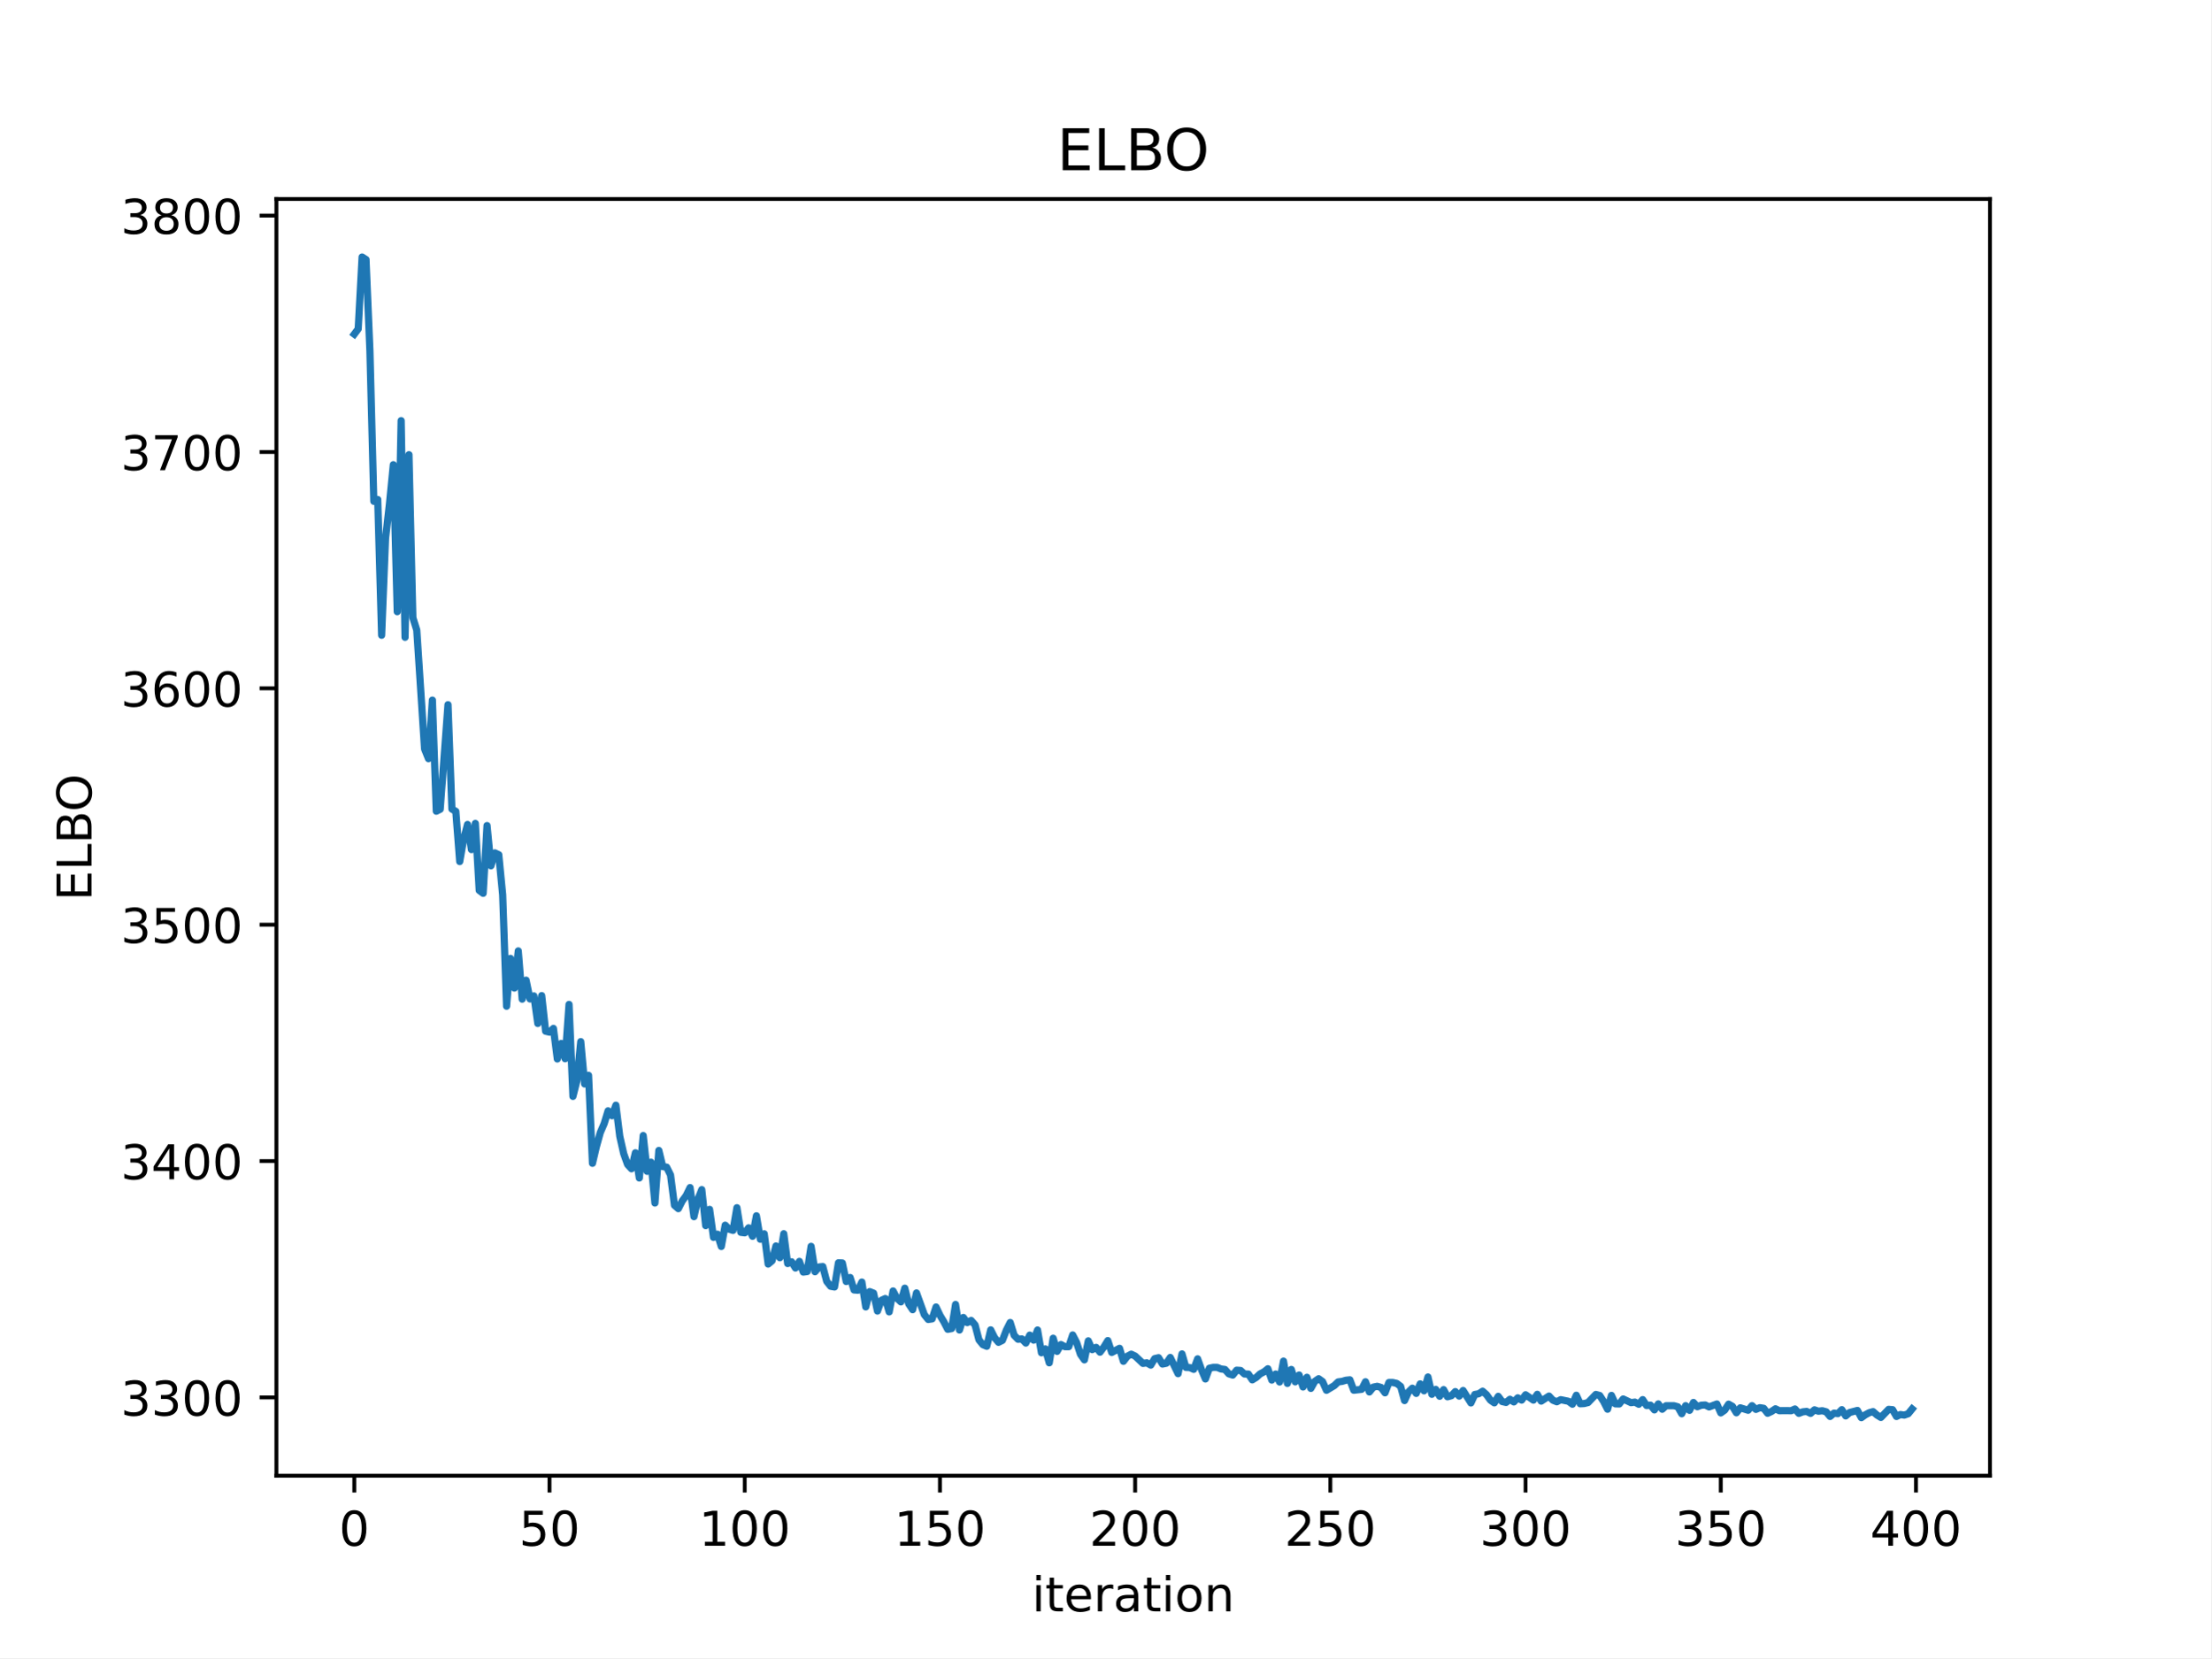
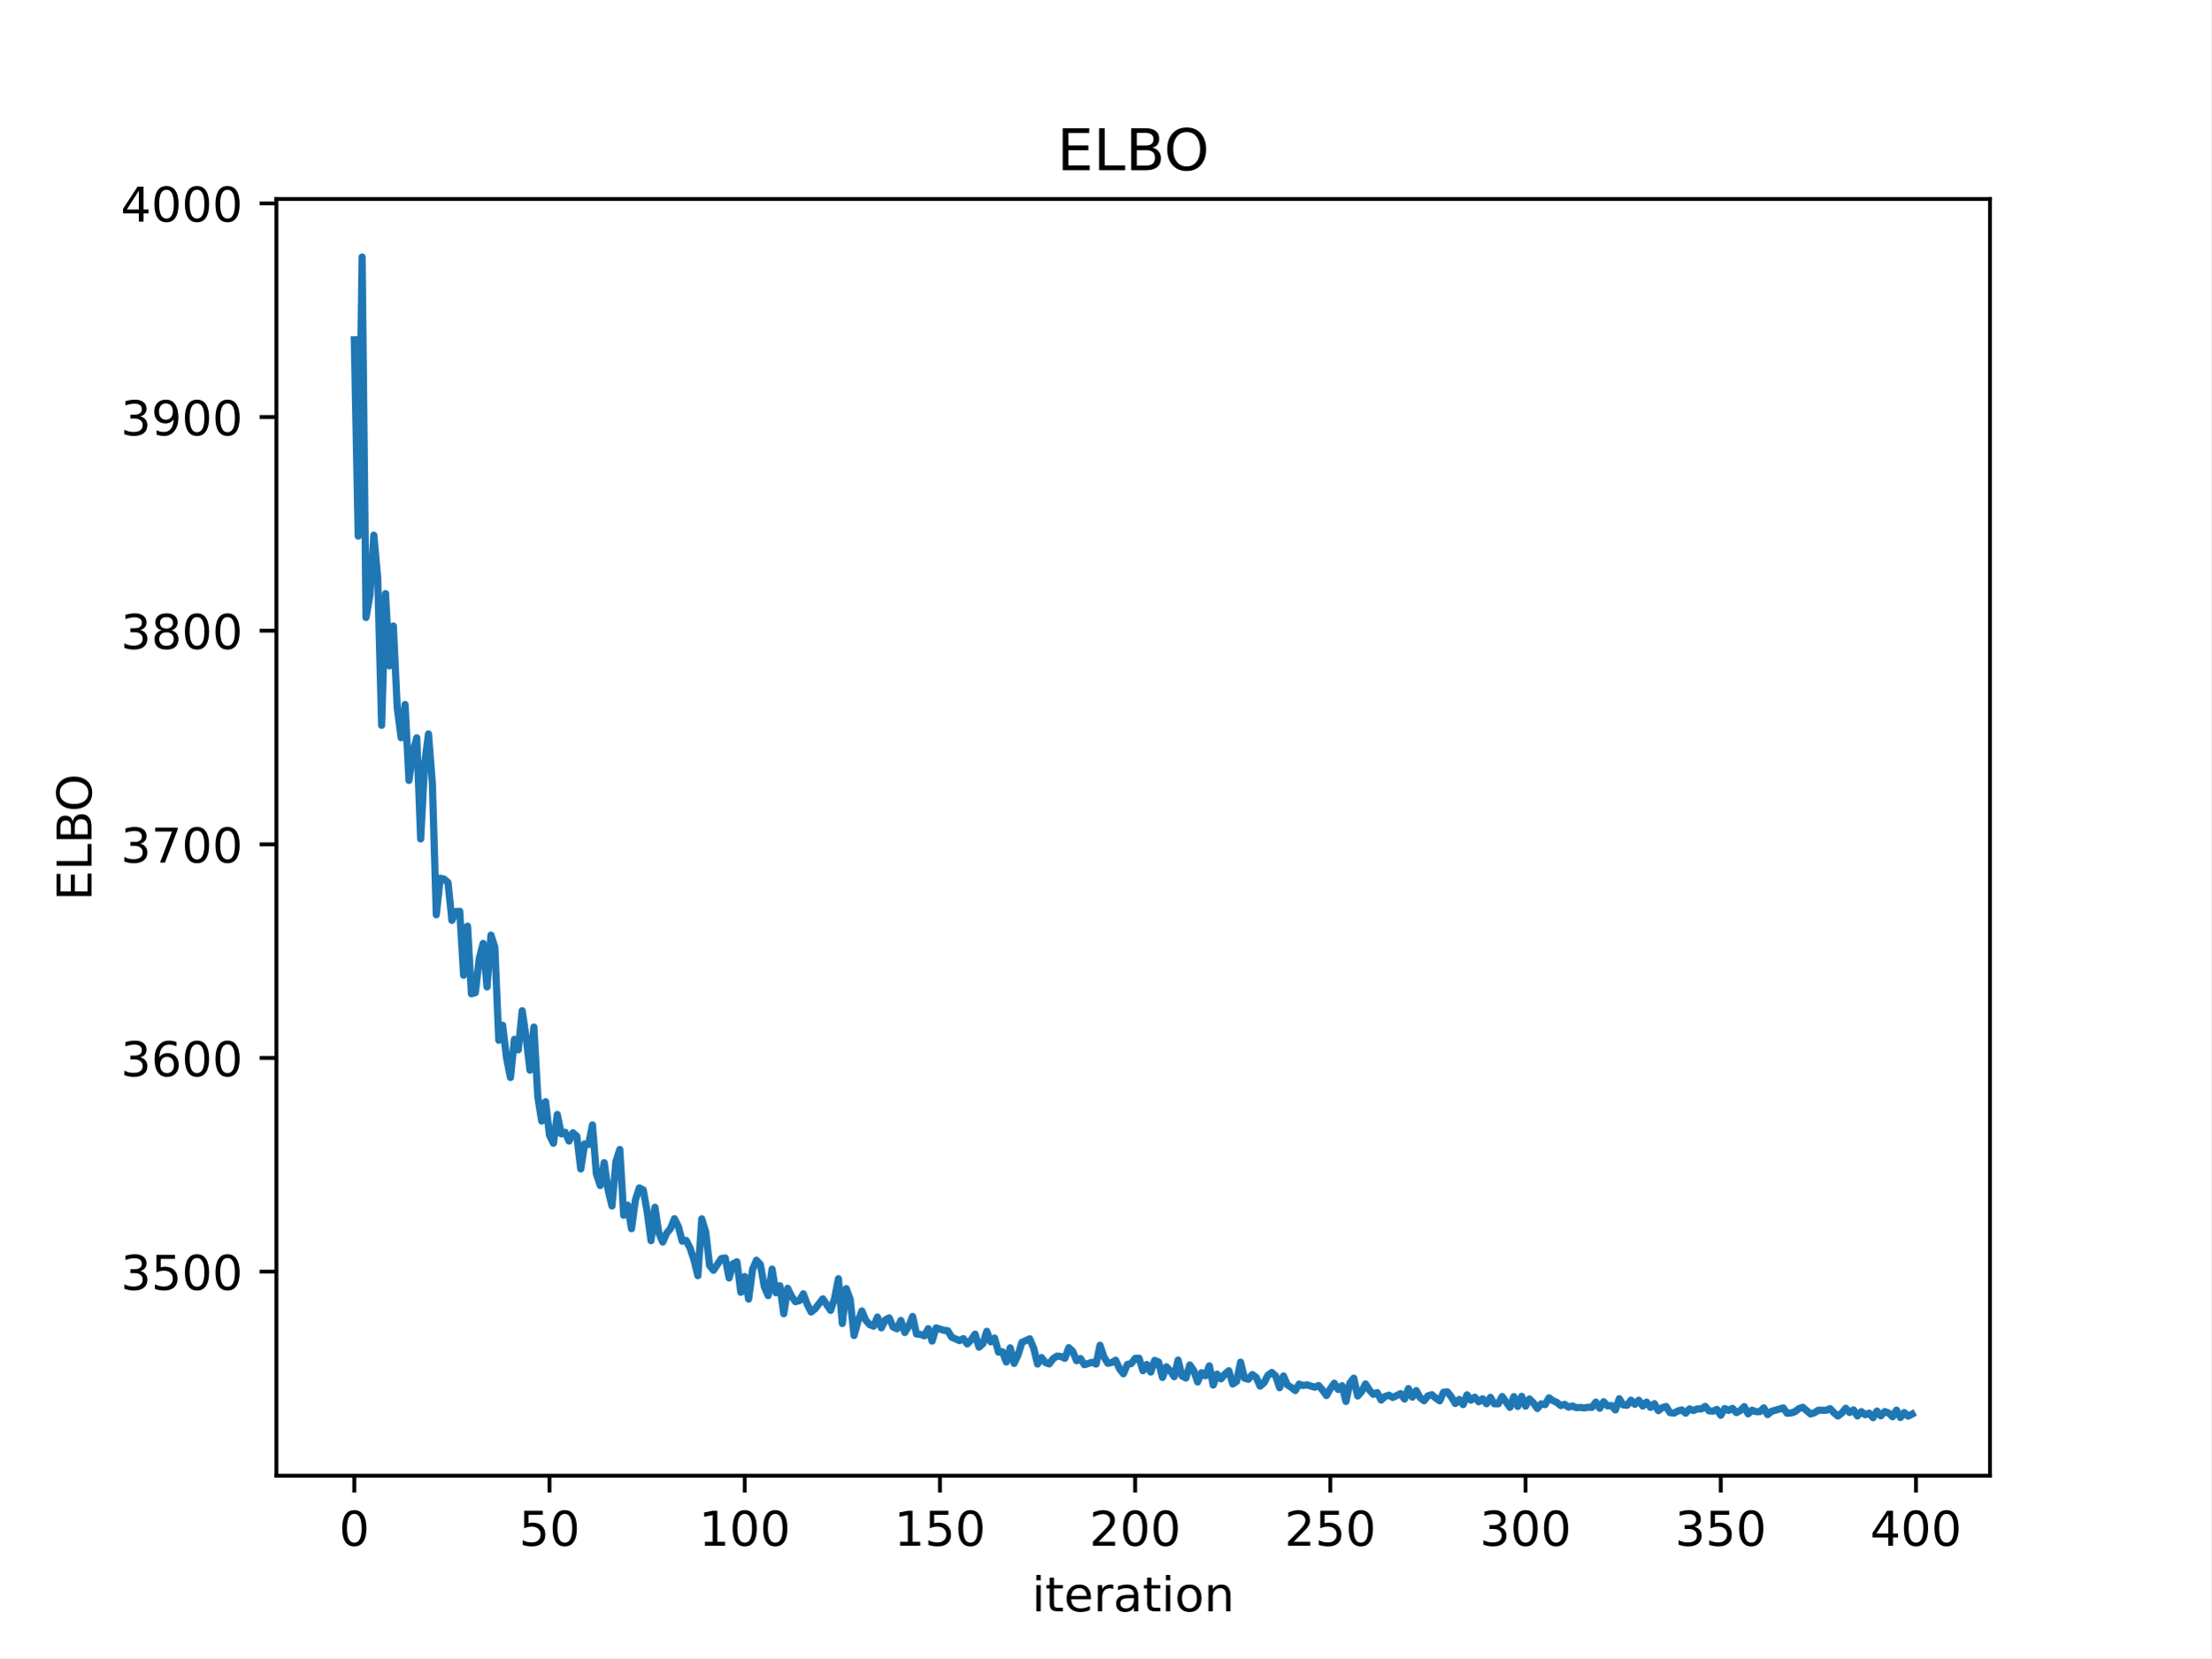
<svg xmlns="http://www.w3.org/2000/svg" xmlns:xlink="http://www.w3.org/1999/xlink" width="460.8pt" height="345.6pt" viewBox="0 0 460.8 345.6" version="1.1">
  <defs>
    <style type="text/css">*{stroke-linejoin: round; stroke-linecap: butt}</style>
  </defs>
  <g id="figure_1">
    <g id="patch_1">
      <path d="M 0 345.6  L 460.8 345.6  L 460.8 0  L 0 0  z " style="fill: #ffffff" />
    </g>
    <g id="axes_1">
      <g id="patch_2">
        <path d="M 57.6 307.584  L 414.72 307.584  L 414.72 41.472  L 57.6 41.472  z " style="fill: #ffffff" />
      </g>
      <g id="matplotlib.axis_1">
        <g id="xtick_1">
          <g id="line2d_1">
            <defs>
-               <path id="m0e465c3d96" d="M 0 0  L 0 3.5  " style="stroke: #000000; stroke-width: 0.8" />
+               <path id="m04a62f1cb8" d="M 0 0  L 0 3.5  " style="stroke: #000000; stroke-width: 0.8" />
            </defs>
            <g>
-               <use xlink:href="#m0e465c3d96" x="73.833" y="307.584" style="stroke: #000000; stroke-width: 0.8" />
+               <use xlink:href="#m04a62f1cb8" x="73.833" y="307.584" style="stroke: #000000; stroke-width: 0.8" />
            </g>
          </g>
          <g id="text_1">
            <g transform="translate(70.65148 322.1824) scale(0.1 -0.1)">
              <defs>
                <path id="DejaVuSans-30" d="M 2034 4250  Q 1547 4250 1301 3770  Q 1056 3291 1056 2328  Q 1056 1369 1301 889  Q 1547 409 2034 409  Q 2525 409 2770 889  Q 3016 1369 3016 2328  Q 3016 3291 2770 3770  Q 2525 4250 2034 4250  z M 2034 4750  Q 2819 4750 3233 4129  Q 3647 3509 3647 2328  Q 3647 1150 3233 529  Q 2819 -91 2034 -91  Q 1250 -91 836 529  Q 422 1150 422 2328  Q 422 3509 836 4129  Q 1250 4750 2034 4750  z " transform="scale(0.015625)" />
              </defs>
              <use xlink:href="#DejaVuSans-30" />
            </g>
          </g>
        </g>
        <g id="xtick_2">
          <g id="line2d_2">
            <g>
-               <use xlink:href="#m0e465c3d96" x="114.516" y="307.584" style="stroke: #000000; stroke-width: 0.8" />
+               <use xlink:href="#m04a62f1cb8" x="114.516" y="307.584" style="stroke: #000000; stroke-width: 0.8" />
            </g>
          </g>
          <g id="text_2">
            <g transform="translate(108.1538 322.1824) scale(0.1 -0.1)">
              <defs>
                <path id="DejaVuSans-35" d="M 691 4666  L 3169 4666  L 3169 4134  L 1269 4134  L 1269 2991  Q 1406 3038 1543 3061  Q 1681 3084 1819 3084  Q 2600 3084 3056 2656  Q 3513 2228 3513 1497  Q 3513 744 3044 326  Q 2575 -91 1722 -91  Q 1428 -91 1123 -41  Q 819 9 494 109  L 494 744  Q 775 591 1075 516  Q 1375 441 1709 441  Q 2250 441 2565 725  Q 2881 1009 2881 1497  Q 2881 1984 2565 2268  Q 2250 2553 1709 2553  Q 1456 2553 1204 2497  Q 953 2441 691 2322  L 691 4666  z " transform="scale(0.015625)" />
              </defs>
              <use xlink:href="#DejaVuSans-35" />
              <use xlink:href="#DejaVuSans-30" x="63.623" />
            </g>
          </g>
        </g>
        <g id="xtick_3">
          <g id="line2d_3">
            <g>
-               <use xlink:href="#m0e465c3d96" x="155.2" y="307.584" style="stroke: #000000; stroke-width: 0.8" />
+               <use xlink:href="#m04a62f1cb8" x="155.2" y="307.584" style="stroke: #000000; stroke-width: 0.8" />
            </g>
          </g>
          <g id="text_3">
            <g transform="translate(145.656 322.1824) scale(0.1 -0.1)">
              <defs>
                <path id="DejaVuSans-31" d="M 794 531  L 1825 531  L 1825 4091  L 703 3866  L 703 4441  L 1819 4666  L 2450 4666  L 2450 531  L 3481 531  L 3481 0  L 794 0  L 794 531  z " transform="scale(0.015625)" />
              </defs>
              <use xlink:href="#DejaVuSans-31" />
              <use xlink:href="#DejaVuSans-30" x="63.623" />
              <use xlink:href="#DejaVuSans-30" x="127.246" />
            </g>
          </g>
        </g>
        <g id="xtick_4">
          <g id="line2d_4">
            <g>
-               <use xlink:href="#m0e465c3d96" x="195.883" y="307.584" style="stroke: #000000; stroke-width: 0.8" />
+               <use xlink:href="#m04a62f1cb8" x="195.883" y="307.584" style="stroke: #000000; stroke-width: 0.8" />
            </g>
          </g>
          <g id="text_4">
            <g transform="translate(186.3396 322.1824) scale(0.1 -0.1)">
              <use xlink:href="#DejaVuSans-31" />
              <use xlink:href="#DejaVuSans-35" x="63.623" />
              <use xlink:href="#DejaVuSans-30" x="127.246" />
            </g>
          </g>
        </g>
        <g id="xtick_5">
          <g id="line2d_5">
            <g>
-               <use xlink:href="#m0e465c3d96" x="236.567" y="307.584" style="stroke: #000000; stroke-width: 0.8" />
+               <use xlink:href="#m04a62f1cb8" x="236.567" y="307.584" style="stroke: #000000; stroke-width: 0.8" />
            </g>
          </g>
          <g id="text_5">
            <g transform="translate(227.0231 322.1824) scale(0.1 -0.1)">
              <defs>
                <path id="DejaVuSans-32" d="M 1228 531  L 3431 531  L 3431 0  L 469 0  L 469 531  Q 828 903 1448 1529  Q 2069 2156 2228 2338  Q 2531 2678 2651 2914  Q 2772 3150 2772 3378  Q 2772 3750 2511 3984  Q 2250 4219 1831 4219  Q 1534 4219 1204 4116  Q 875 4013 500 3803  L 500 4441  Q 881 4594 1212 4672  Q 1544 4750 1819 4750  Q 2544 4750 2975 4387  Q 3406 4025 3406 3419  Q 3406 3131 3298 2873  Q 3191 2616 2906 2266  Q 2828 2175 2409 1742  Q 1991 1309 1228 531  z " transform="scale(0.015625)" />
              </defs>
              <use xlink:href="#DejaVuSans-32" />
              <use xlink:href="#DejaVuSans-30" x="63.623" />
              <use xlink:href="#DejaVuSans-30" x="127.246" />
            </g>
          </g>
        </g>
        <g id="xtick_6">
          <g id="line2d_6">
            <g>
-               <use xlink:href="#m0e465c3d96" x="277.25" y="307.584" style="stroke: #000000; stroke-width: 0.8" />
+               <use xlink:href="#m04a62f1cb8" x="277.25" y="307.584" style="stroke: #000000; stroke-width: 0.8" />
            </g>
          </g>
          <g id="text_6">
            <g transform="translate(267.7066 322.1824) scale(0.1 -0.1)">
              <use xlink:href="#DejaVuSans-32" />
              <use xlink:href="#DejaVuSans-35" x="63.623" />
              <use xlink:href="#DejaVuSans-30" x="127.246" />
            </g>
          </g>
        </g>
        <g id="xtick_7">
          <g id="line2d_7">
            <g>
-               <use xlink:href="#m0e465c3d96" x="317.934" y="307.584" style="stroke: #000000; stroke-width: 0.8" />
+               <use xlink:href="#m04a62f1cb8" x="317.934" y="307.584" style="stroke: #000000; stroke-width: 0.8" />
            </g>
          </g>
          <g id="text_7">
            <g transform="translate(308.3901 322.1824) scale(0.1 -0.1)">
              <defs>
                <path id="DejaVuSans-33" d="M 2597 2516  Q 3050 2419 3304 2112  Q 3559 1806 3559 1356  Q 3559 666 3084 287  Q 2609 -91 1734 -91  Q 1441 -91 1130 -33  Q 819 25 488 141  L 488 750  Q 750 597 1062 519  Q 1375 441 1716 441  Q 2309 441 2620 675  Q 2931 909 2931 1356  Q 2931 1769 2642 2001  Q 2353 2234 1838 2234  L 1294 2234  L 1294 2753  L 1863 2753  Q 2328 2753 2575 2939  Q 2822 3125 2822 3475  Q 2822 3834 2567 4026  Q 2313 4219 1838 4219  Q 1578 4219 1281 4162  Q 984 4106 628 3988  L 628 4550  Q 988 4650 1302 4700  Q 1616 4750 1894 4750  Q 2613 4750 3031 4423  Q 3450 4097 3450 3541  Q 3450 3153 3228 2886  Q 3006 2619 2597 2516  z " transform="scale(0.015625)" />
              </defs>
              <use xlink:href="#DejaVuSans-33" />
              <use xlink:href="#DejaVuSans-30" x="63.623" />
              <use xlink:href="#DejaVuSans-30" x="127.246" />
            </g>
          </g>
        </g>
        <g id="xtick_8">
          <g id="line2d_8">
            <g>
-               <use xlink:href="#m0e465c3d96" x="358.617" y="307.584" style="stroke: #000000; stroke-width: 0.8" />
+               <use xlink:href="#m04a62f1cb8" x="358.617" y="307.584" style="stroke: #000000; stroke-width: 0.8" />
            </g>
          </g>
          <g id="text_8">
            <g transform="translate(349.0737 322.1824) scale(0.1 -0.1)">
              <use xlink:href="#DejaVuSans-33" />
              <use xlink:href="#DejaVuSans-35" x="63.623" />
              <use xlink:href="#DejaVuSans-30" x="127.246" />
            </g>
          </g>
        </g>
        <g id="xtick_9">
          <g id="line2d_9">
            <g>
-               <use xlink:href="#m0e465c3d96" x="399.301" y="307.584" style="stroke: #000000; stroke-width: 0.8" />
+               <use xlink:href="#m04a62f1cb8" x="399.301" y="307.584" style="stroke: #000000; stroke-width: 0.8" />
            </g>
          </g>
          <g id="text_9">
            <g transform="translate(389.7572 322.1824) scale(0.1 -0.1)">
              <defs>
                <path id="DejaVuSans-34" d="M 2419 4116  L 825 1625  L 2419 1625  L 2419 4116  z M 2253 4666  L 3047 4666  L 3047 1625  L 3713 1625  L 3713 1100  L 3047 1100  L 3047 0  L 2419 0  L 2419 1100  L 313 1100  L 313 1709  L 2253 4666  z " transform="scale(0.015625)" />
              </defs>
              <use xlink:href="#DejaVuSans-34" />
              <use xlink:href="#DejaVuSans-30" x="63.623" />
              <use xlink:href="#DejaVuSans-30" x="127.246" />
            </g>
          </g>
        </g>
        <g id="text_10">
          <g transform="translate(215.0373 335.8606) scale(0.1 -0.1)">
            <defs>
              <path id="DejaVuSans-69" d="M 603 3500  L 1178 3500  L 1178 0  L 603 0  L 603 3500  z M 603 4863  L 1178 4863  L 1178 4134  L 603 4134  L 603 4863  z " transform="scale(0.015625)" />
              <path id="DejaVuSans-74" d="M 1172 4494  L 1172 3500  L 2356 3500  L 2356 3053  L 1172 3053  L 1172 1153  Q 1172 725 1289 603  Q 1406 481 1766 481  L 2356 481  L 2356 0  L 1766 0  Q 1100 0 847 248  Q 594 497 594 1153  L 594 3053  L 172 3053  L 172 3500  L 594 3500  L 594 4494  L 1172 4494  z " transform="scale(0.015625)" />
              <path id="DejaVuSans-65" d="M 3597 1894  L 3597 1613  L 953 1613  Q 991 1019 1311 708  Q 1631 397 2203 397  Q 2534 397 2845 478  Q 3156 559 3463 722  L 3463 178  Q 3153 47 2828 -22  Q 2503 -91 2169 -91  Q 1331 -91 842 396  Q 353 884 353 1716  Q 353 2575 817 3079  Q 1281 3584 2069 3584  Q 2775 3584 3186 3129  Q 3597 2675 3597 1894  z M 3022 2063  Q 3016 2534 2758 2815  Q 2500 3097 2075 3097  Q 1594 3097 1305 2825  Q 1016 2553 972 2059  L 3022 2063  z " transform="scale(0.015625)" />
              <path id="DejaVuSans-72" d="M 2631 2963  Q 2534 3019 2420 3045  Q 2306 3072 2169 3072  Q 1681 3072 1420 2755  Q 1159 2438 1159 1844  L 1159 0  L 581 0  L 581 3500  L 1159 3500  L 1159 2956  Q 1341 3275 1631 3429  Q 1922 3584 2338 3584  Q 2397 3584 2469 3576  Q 2541 3569 2628 3553  L 2631 2963  z " transform="scale(0.015625)" />
              <path id="DejaVuSans-61" d="M 2194 1759  Q 1497 1759 1228 1600  Q 959 1441 959 1056  Q 959 750 1161 570  Q 1363 391 1709 391  Q 2188 391 2477 730  Q 2766 1069 2766 1631  L 2766 1759  L 2194 1759  z M 3341 1997  L 3341 0  L 2766 0  L 2766 531  Q 2569 213 2275 61  Q 1981 -91 1556 -91  Q 1019 -91 701 211  Q 384 513 384 1019  Q 384 1609 779 1909  Q 1175 2209 1959 2209  L 2766 2209  L 2766 2266  Q 2766 2663 2505 2880  Q 2244 3097 1772 3097  Q 1472 3097 1187 3025  Q 903 2953 641 2809  L 641 3341  Q 956 3463 1253 3523  Q 1550 3584 1831 3584  Q 2591 3584 2966 3190  Q 3341 2797 3341 1997  z " transform="scale(0.015625)" />
              <path id="DejaVuSans-6f" d="M 1959 3097  Q 1497 3097 1228 2736  Q 959 2375 959 1747  Q 959 1119 1226 758  Q 1494 397 1959 397  Q 2419 397 2687 759  Q 2956 1122 2956 1747  Q 2956 2369 2687 2733  Q 2419 3097 1959 3097  z M 1959 3584  Q 2709 3584 3137 3096  Q 3566 2609 3566 1747  Q 3566 888 3137 398  Q 2709 -91 1959 -91  Q 1206 -91 779 398  Q 353 888 353 1747  Q 353 2609 779 3096  Q 1206 3584 1959 3584  z " transform="scale(0.015625)" />
              <path id="DejaVuSans-6e" d="M 3513 2113  L 3513 0  L 2938 0  L 2938 2094  Q 2938 2591 2744 2837  Q 2550 3084 2163 3084  Q 1697 3084 1428 2787  Q 1159 2491 1159 1978  L 1159 0  L 581 0  L 581 3500  L 1159 3500  L 1159 2956  Q 1366 3272 1645 3428  Q 1925 3584 2291 3584  Q 2894 3584 3203 3211  Q 3513 2838 3513 2113  z " transform="scale(0.015625)" />
            </defs>
            <use xlink:href="#DejaVuSans-69" />
            <use xlink:href="#DejaVuSans-74" x="27.783" />
            <use xlink:href="#DejaVuSans-65" x="66.992" />
            <use xlink:href="#DejaVuSans-72" x="128.516" />
            <use xlink:href="#DejaVuSans-61" x="169.629" />
            <use xlink:href="#DejaVuSans-74" x="230.908" />
            <use xlink:href="#DejaVuSans-69" x="270.117" />
            <use xlink:href="#DejaVuSans-6f" x="297.9" />
            <use xlink:href="#DejaVuSans-6e" x="359.082" />
          </g>
        </g>
      </g>
      <g id="matplotlib.axis_2">
        <g id="ytick_1">
          <g id="line2d_10">
            <defs>
-               <path id="ma7cfc0795c" d="M 0 0  L -3.5 0  " style="stroke: #000000; stroke-width: 0.8" />
+               <path id="m4cae25ea46" d="M 0 0  L -3.5 0  " style="stroke: #000000; stroke-width: 0.8" />
            </defs>
            <g>
-               <use xlink:href="#ma7cfc0795c" x="57.6" y="291.269" style="stroke: #000000; stroke-width: 0.8" />
+               <use xlink:href="#m4cae25ea46" x="57.6" y="265.05" style="stroke: #000000; stroke-width: 0.8" />
            </g>
          </g>
          <g id="text_11">
-             <g transform="translate(25.15 295.068) scale(0.1 -0.1)">
-               <use xlink:href="#DejaVuSans-33" />
-               <use xlink:href="#DejaVuSans-33" x="63.623" />
+             <g transform="translate(25.15 268.8493) scale(0.1 -0.1)">
+               <use xlink:href="#DejaVuSans-33" />
+               <use xlink:href="#DejaVuSans-35" x="63.623" />
              <use xlink:href="#DejaVuSans-30" x="127.246" />
              <use xlink:href="#DejaVuSans-30" x="190.869" />
            </g>
          </g>
        </g>
        <g id="ytick_2">
          <g id="line2d_11">
            <g>
-               <use xlink:href="#ma7cfc0795c" x="57.6" y="242.002" style="stroke: #000000; stroke-width: 0.8" />
+               <use xlink:href="#m4cae25ea46" x="57.6" y="220.518" style="stroke: #000000; stroke-width: 0.8" />
            </g>
          </g>
          <g id="text_12">
-             <g transform="translate(25.15 245.801) scale(0.1 -0.1)">
-               <use xlink:href="#DejaVuSans-33" />
-               <use xlink:href="#DejaVuSans-34" x="63.623" />
+             <g transform="translate(25.15 224.317) scale(0.1 -0.1)">
+               <defs>
+                 <path id="DejaVuSans-36" d="M 2113 2584  Q 1688 2584 1439 2293  Q 1191 2003 1191 1497  Q 1191 994 1439 701  Q 1688 409 2113 409  Q 2538 409 2786 701  Q 3034 994 3034 1497  Q 3034 2003 2786 2293  Q 2538 2584 2113 2584  z M 3366 4563  L 3366 3988  Q 3128 4100 2886 4159  Q 2644 4219 2406 4219  Q 1781 4219 1451 3797  Q 1122 3375 1075 2522  Q 1259 2794 1537 2939  Q 1816 3084 2150 3084  Q 2853 3084 3261 2657  Q 3669 2231 3669 1497  Q 3669 778 3244 343  Q 2819 -91 2113 -91  Q 1303 -91 875 529  Q 447 1150 447 2328  Q 447 3434 972 4092  Q 1497 4750 2381 4750  Q 2619 4750 2861 4703  Q 3103 4656 3366 4563  z " transform="scale(0.015625)" />
+               </defs>
+               <use xlink:href="#DejaVuSans-33" />
+               <use xlink:href="#DejaVuSans-36" x="63.623" />
              <use xlink:href="#DejaVuSans-30" x="127.246" />
              <use xlink:href="#DejaVuSans-30" x="190.869" />
            </g>
          </g>
        </g>
        <g id="ytick_3">
          <g id="line2d_12">
            <g>
-               <use xlink:href="#ma7cfc0795c" x="57.6" y="192.735" style="stroke: #000000; stroke-width: 0.8" />
+               <use xlink:href="#m4cae25ea46" x="57.6" y="175.985" style="stroke: #000000; stroke-width: 0.8" />
            </g>
          </g>
          <g id="text_13">
-             <g transform="translate(25.15 196.5339) scale(0.1 -0.1)">
-               <use xlink:href="#DejaVuSans-33" />
-               <use xlink:href="#DejaVuSans-35" x="63.623" />
+             <g transform="translate(25.15 179.7846) scale(0.1 -0.1)">
+               <defs>
+                 <path id="DejaVuSans-37" d="M 525 4666  L 3525 4666  L 3525 4397  L 1831 0  L 1172 0  L 2766 4134  L 525 4134  L 525 4666  z " transform="scale(0.015625)" />
+               </defs>
+               <use xlink:href="#DejaVuSans-33" />
+               <use xlink:href="#DejaVuSans-37" x="63.623" />
              <use xlink:href="#DejaVuSans-30" x="127.246" />
              <use xlink:href="#DejaVuSans-30" x="190.869" />
            </g>
          </g>
        </g>
        <g id="ytick_4">
          <g id="line2d_13">
            <g>
-               <use xlink:href="#ma7cfc0795c" x="57.6" y="143.468" style="stroke: #000000; stroke-width: 0.8" />
+               <use xlink:href="#m4cae25ea46" x="57.6" y="131.453" style="stroke: #000000; stroke-width: 0.8" />
            </g>
          </g>
          <g id="text_14">
-             <g transform="translate(25.15 147.2668) scale(0.1 -0.1)">
-               <defs>
-                 <path id="DejaVuSans-36" d="M 2113 2584  Q 1688 2584 1439 2293  Q 1191 2003 1191 1497  Q 1191 994 1439 701  Q 1688 409 2113 409  Q 2538 409 2786 701  Q 3034 994 3034 1497  Q 3034 2003 2786 2293  Q 2538 2584 2113 2584  z M 3366 4563  L 3366 3988  Q 3128 4100 2886 4159  Q 2644 4219 2406 4219  Q 1781 4219 1451 3797  Q 1122 3375 1075 2522  Q 1259 2794 1537 2939  Q 1816 3084 2150 3084  Q 2853 3084 3261 2657  Q 3669 2231 3669 1497  Q 3669 778 3244 343  Q 2819 -91 2113 -91  Q 1303 -91 875 529  Q 447 1150 447 2328  Q 447 3434 972 4092  Q 1497 4750 2381 4750  Q 2619 4750 2861 4703  Q 3103 4656 3366 4563  z " transform="scale(0.015625)" />
-               </defs>
-               <use xlink:href="#DejaVuSans-33" />
-               <use xlink:href="#DejaVuSans-36" x="63.623" />
+             <g transform="translate(25.15 135.2523) scale(0.1 -0.1)">
+               <defs>
+                 <path id="DejaVuSans-38" d="M 2034 2216  Q 1584 2216 1326 1975  Q 1069 1734 1069 1313  Q 1069 891 1326 650  Q 1584 409 2034 409  Q 2484 409 2743 651  Q 3003 894 3003 1313  Q 3003 1734 2745 1975  Q 2488 2216 2034 2216  z M 1403 2484  Q 997 2584 770 2862  Q 544 3141 544 3541  Q 544 4100 942 4425  Q 1341 4750 2034 4750  Q 2731 4750 3128 4425  Q 3525 4100 3525 3541  Q 3525 3141 3298 2862  Q 3072 2584 2669 2484  Q 3125 2378 3379 2068  Q 3634 1759 3634 1313  Q 3634 634 3220 271  Q 2806 -91 2034 -91  Q 1263 -91 848 271  Q 434 634 434 1313  Q 434 1759 690 2068  Q 947 2378 1403 2484  z M 1172 3481  Q 1172 3119 1398 2916  Q 1625 2713 2034 2713  Q 2441 2713 2670 2916  Q 2900 3119 2900 3481  Q 2900 3844 2670 4047  Q 2441 4250 2034 4250  Q 1625 4250 1398 4047  Q 1172 3844 1172 3481  z " transform="scale(0.015625)" />
+               </defs>
+               <use xlink:href="#DejaVuSans-33" />
+               <use xlink:href="#DejaVuSans-38" x="63.623" />
              <use xlink:href="#DejaVuSans-30" x="127.246" />
              <use xlink:href="#DejaVuSans-30" x="190.869" />
            </g>
          </g>
        </g>
        <g id="ytick_5">
          <g id="line2d_14">
            <g>
-               <use xlink:href="#ma7cfc0795c" x="57.6" y="94.201" style="stroke: #000000; stroke-width: 0.8" />
+               <use xlink:href="#m4cae25ea46" x="57.6" y="86.921" style="stroke: #000000; stroke-width: 0.8" />
            </g>
          </g>
          <g id="text_15">
-             <g transform="translate(25.15 97.99979) scale(0.1 -0.1)">
-               <defs>
-                 <path id="DejaVuSans-37" d="M 525 4666  L 3525 4666  L 3525 4397  L 1831 0  L 1172 0  L 2766 4134  L 525 4134  L 525 4666  z " transform="scale(0.015625)" />
-               </defs>
-               <use xlink:href="#DejaVuSans-33" />
-               <use xlink:href="#DejaVuSans-37" x="63.623" />
+             <g transform="translate(25.15 90.71994) scale(0.1 -0.1)">
+               <defs>
+                 <path id="DejaVuSans-39" d="M 703 97  L 703 672  Q 941 559 1184 500  Q 1428 441 1663 441  Q 2288 441 2617 861  Q 2947 1281 2994 2138  Q 2813 1869 2534 1725  Q 2256 1581 1919 1581  Q 1219 1581 811 2004  Q 403 2428 403 3163  Q 403 3881 828 4315  Q 1253 4750 1959 4750  Q 2769 4750 3195 4129  Q 3622 3509 3622 2328  Q 3622 1225 3098 567  Q 2575 -91 1691 -91  Q 1453 -91 1209 -44  Q 966 3 703 97  z M 1959 2075  Q 2384 2075 2632 2365  Q 2881 2656 2881 3163  Q 2881 3666 2632 3958  Q 2384 4250 1959 4250  Q 1534 4250 1286 3958  Q 1038 3666 1038 3163  Q 1038 2656 1286 2365  Q 1534 2075 1959 2075  z " transform="scale(0.015625)" />
+               </defs>
+               <use xlink:href="#DejaVuSans-33" />
+               <use xlink:href="#DejaVuSans-39" x="63.623" />
              <use xlink:href="#DejaVuSans-30" x="127.246" />
              <use xlink:href="#DejaVuSans-30" x="190.869" />
            </g>
          </g>
        </g>
        <g id="ytick_6">
          <g id="line2d_15">
            <g>
-               <use xlink:href="#ma7cfc0795c" x="57.6" y="44.934" style="stroke: #000000; stroke-width: 0.8" />
+               <use xlink:href="#m4cae25ea46" x="57.6" y="42.388" style="stroke: #000000; stroke-width: 0.8" />
            </g>
          </g>
          <g id="text_16">
-             <g transform="translate(25.15 48.73273) scale(0.1 -0.1)">
-               <defs>
-                 <path id="DejaVuSans-38" d="M 2034 2216  Q 1584 2216 1326 1975  Q 1069 1734 1069 1313  Q 1069 891 1326 650  Q 1584 409 2034 409  Q 2484 409 2743 651  Q 3003 894 3003 1313  Q 3003 1734 2745 1975  Q 2488 2216 2034 2216  z M 1403 2484  Q 997 2584 770 2862  Q 544 3141 544 3541  Q 544 4100 942 4425  Q 1341 4750 2034 4750  Q 2731 4750 3128 4425  Q 3525 4100 3525 3541  Q 3525 3141 3298 2862  Q 3072 2584 2669 2484  Q 3125 2378 3379 2068  Q 3634 1759 3634 1313  Q 3634 634 3220 271  Q 2806 -91 2034 -91  Q 1263 -91 848 271  Q 434 634 434 1313  Q 434 1759 690 2068  Q 947 2378 1403 2484  z M 1172 3481  Q 1172 3119 1398 2916  Q 1625 2713 2034 2713  Q 2441 2713 2670 2916  Q 2900 3119 2900 3481  Q 2900 3844 2670 4047  Q 2441 4250 2034 4250  Q 1625 4250 1398 4047  Q 1172 3844 1172 3481  z " transform="scale(0.015625)" />
-               </defs>
-               <use xlink:href="#DejaVuSans-33" />
-               <use xlink:href="#DejaVuSans-38" x="63.623" />
+             <g transform="translate(25.15 46.1876) scale(0.1 -0.1)">
+               <use xlink:href="#DejaVuSans-34" />
+               <use xlink:href="#DejaVuSans-30" x="63.623" />
              <use xlink:href="#DejaVuSans-30" x="127.246" />
              <use xlink:href="#DejaVuSans-30" x="190.869" />
            </g>
          </g>
        </g>
        <g id="text_17">
          <g transform="translate(19.07031 187.7522) rotate(-90) scale(0.1 -0.1)">
            <defs>
              <path id="DejaVuSans-45" d="M 628 4666  L 3578 4666  L 3578 4134  L 1259 4134  L 1259 2753  L 3481 2753  L 3481 2222  L 1259 2222  L 1259 531  L 3634 531  L 3634 0  L 628 0  L 628 4666  z " transform="scale(0.015625)" />
              <path id="DejaVuSans-4c" d="M 628 4666  L 1259 4666  L 1259 531  L 3531 531  L 3531 0  L 628 0  L 628 4666  z " transform="scale(0.015625)" />
              <path id="DejaVuSans-42" d="M 1259 2228  L 1259 519  L 2272 519  Q 2781 519 3026 730  Q 3272 941 3272 1375  Q 3272 1813 3026 2020  Q 2781 2228 2272 2228  L 1259 2228  z M 1259 4147  L 1259 2741  L 2194 2741  Q 2656 2741 2882 2914  Q 3109 3088 3109 3444  Q 3109 3797 2882 3972  Q 2656 4147 2194 4147  L 1259 4147  z M 628 4666  L 2241 4666  Q 2963 4666 3353 4366  Q 3744 4066 3744 3513  Q 3744 3084 3544 2831  Q 3344 2578 2956 2516  Q 3422 2416 3680 2098  Q 3938 1781 3938 1306  Q 3938 681 3513 340  Q 3088 0 2303 0  L 628 0  L 628 4666  z " transform="scale(0.015625)" />
              <path id="DejaVuSans-4f" d="M 2522 4238  Q 1834 4238 1429 3725  Q 1025 3213 1025 2328  Q 1025 1447 1429 934  Q 1834 422 2522 422  Q 3209 422 3611 934  Q 4013 1447 4013 2328  Q 4013 3213 3611 3725  Q 3209 4238 2522 4238  z M 2522 4750  Q 3503 4750 4090 4092  Q 4678 3434 4678 2328  Q 4678 1225 4090 567  Q 3503 -91 2522 -91  Q 1538 -91 948 565  Q 359 1222 359 2328  Q 359 3434 948 4092  Q 1538 4750 2522 4750  z " transform="scale(0.015625)" />
            </defs>
            <use xlink:href="#DejaVuSans-45" />
            <use xlink:href="#DejaVuSans-4c" x="63.184" />
            <use xlink:href="#DejaVuSans-42" x="118.896" />
            <use xlink:href="#DejaVuSans-4f" x="185.75" />
          </g>
        </g>
      </g>
      <g id="line2d_16">
-         <path d="M 73.833 69.642  L 74.646 68.558  L 75.46 53.568  L 76.274 54.092  L 77.087 73.114  L 77.901 104.486  L 78.715 104.109  L 79.528 132.406  L 80.342 112.248  L 81.156 105.057  L 81.969 96.855  L 82.783 127.496  L 83.597 87.672  L 84.41 132.833  L 85.224 94.769  L 86.038 128.746  L 86.851 131.335  L 88.479 156.11  L 89.292 158.126  L 90.106 145.928  L 90.92 169.079  L 91.733 168.677  L 93.361 146.882  L 94.174 168.627  L 94.988 169.108  L 95.802 179.576  L 96.616 174.931  L 97.429 171.842  L 98.243 177.078  L 99.057 171.628  L 99.87 185.588  L 100.684 186.194  L 101.498 172.066  L 102.311 180.46  L 103.125 177.768  L 103.939 178.145  L 104.752 186.484  L 105.566 209.728  L 106.38 199.759  L 107.193 205.942  L 108.007 198.201  L 108.821 208.254  L 109.634 204.3  L 110.448 208.212  L 111.262 207.578  L 112.075 213.329  L 112.889 207.516  L 113.703 214.936  L 114.516 215.135  L 115.33 214.36  L 116.144 220.72  L 116.957 217.491  L 117.771 220.674  L 118.585 209.356  L 119.398 228.522  L 120.212 225.302  L 121.026 217.11  L 121.839 225.937  L 122.653 224.136  L 123.467 242.469  L 124.28 239.028  L 125.094 236.078  L 125.908 234.196  L 126.721 231.536  L 127.535 232.555  L 128.349 230.362  L 129.162 236.859  L 129.976 240.45  L 130.79 242.723  L 131.603 243.608  L 132.417 240.275  L 133.231 245.528  L 134.044 236.687  L 134.858 244.14  L 135.672 242.24  L 136.485 250.746  L 137.299 239.794  L 138.113 243.152  L 138.926 243.272  L 139.74 244.91  L 140.554 251.221  L 141.367 251.923  L 142.181 250.309  L 142.995 249.208  L 143.808 247.533  L 144.622 253.594  L 145.436 250.012  L 146.249 247.956  L 147.063 255.46  L 147.877 252.066  L 148.69 257.912  L 149.504 257.239  L 150.318 259.813  L 151.131 255.366  L 151.945 256.2  L 152.759 256.458  L 153.572 251.725  L 154.386 256.858  L 155.2 256.962  L 156.013 255.919  L 156.827 257.685  L 157.641 253.409  L 158.454 258.302  L 159.268 257.165  L 160.082 263.468  L 160.895 262.792  L 161.709 259.703  L 162.523 262.158  L 163.336 257.151  L 164.15 263.362  L 164.964 262.994  L 165.777 264.3  L 166.591 262.916  L 167.405 265.143  L 168.219 265.027  L 169.032 259.775  L 169.846 265.068  L 170.66 264.079  L 171.473 263.994  L 172.287 267.077  L 173.101 268.098  L 173.914 268.245  L 174.728 263.211  L 175.542 263.244  L 176.355 267.112  L 177.169 266.27  L 177.983 268.865  L 178.796 268.928  L 179.61 267.224  L 180.424 272.402  L 181.237 269.209  L 182.051 269.527  L 182.865 273.262  L 183.678 271.03  L 184.492 270.657  L 185.306 273.441  L 186.119 269.079  L 186.933 270.6  L 187.747 271.357  L 188.56 268.498  L 189.374 271.759  L 190.188 272.984  L 191.001 269.49  L 192.629 274.018  L 193.442 275.017  L 194.256 274.897  L 195.07 272.419  L 195.883 274.146  L 196.697 275.501  L 197.511 277.072  L 198.324 276.918  L 199.138 271.892  L 199.952 277.223  L 200.765 274.602  L 201.579 275.674  L 202.393 275.223  L 203.206 276.166  L 204.02 279.274  L 204.834 280.273  L 205.647 280.612  L 206.461 277.184  L 207.275 278.821  L 208.088 279.783  L 208.902 279.376  L 209.716 277.262  L 210.529 275.649  L 211.343 278.311  L 212.157 279.144  L 212.97 279.079  L 213.784 279.94  L 214.598 278.283  L 215.411 279.328  L 216.225 277.217  L 217.039 281.968  L 217.852 281.151  L 218.666 284.058  L 219.48 278.931  L 220.293 281.678  L 221.107 280.248  L 221.921 280.691  L 222.734 280.689  L 223.548 278.247  L 224.362 279.816  L 225.175 282.286  L 225.989 283.439  L 226.803 279.477  L 227.616 281.31  L 228.43 280.832  L 229.244 281.845  L 230.057 280.758  L 230.871 279.422  L 231.685 281.898  L 233.312 281.03  L 234.126 283.747  L 234.939 282.681  L 235.753 282.254  L 236.567 282.643  L 238.194 284.174  L 239.008 284.058  L 239.822 284.535  L 240.635 283.181  L 241.449 282.99  L 242.263 284.311  L 243.076 284.138  L 243.89 282.941  L 245.517 286.322  L 246.331 282.2  L 247.145 285.017  L 247.958 285.047  L 248.772 285.416  L 249.586 283.226  L 250.399 285.496  L 251.213 287.422  L 252.027 285.185  L 252.84 285.009  L 253.654 285.008  L 254.468 285.339  L 255.281 285.441  L 256.095 286.354  L 256.909 286.614  L 257.722 285.591  L 258.536 285.646  L 259.35 286.386  L 260.163 286.402  L 260.977 287.606  L 261.791 287.107  L 262.604 286.368  L 263.418 285.947  L 264.232 285.292  L 265.045 287.652  L 265.859 286.392  L 266.673 288.055  L 267.486 283.703  L 268.3 288.354  L 269.114 285.437  L 269.927 288.026  L 270.741 286.598  L 271.555 289.092  L 272.368 287.07  L 273.182 289.391  L 273.996 287.931  L 274.809 287.373  L 275.623 287.961  L 276.437 289.784  L 278.064 288.806  L 278.878 288.033  L 279.691 287.926  L 280.505 287.684  L 281.319 287.602  L 282.132 289.771  L 283.76 289.584  L 284.573 288.003  L 285.387 290.132  L 286.201 289.121  L 287.014 288.945  L 287.828 289.195  L 288.642 290.308  L 289.455 288.157  L 290.269 288.159  L 291.083 288.347  L 291.896 288.962  L 292.71 291.924  L 293.524 290.133  L 294.337 289.347  L 295.151 290.433  L 295.965 288.44  L 296.778 289.892  L 297.592 287.01  L 298.406 290.619  L 299.219 289.601  L 300.033 291.028  L 300.847 289.642  L 301.66 291.135  L 302.474 290.911  L 303.288 290.049  L 304.101 290.996  L 304.915 289.823  L 306.543 292.42  L 307.356 290.651  L 308.17 290.507  L 308.984 289.974  L 309.797 290.699  L 310.611 291.839  L 311.425 292.401  L 312.238 291.044  L 313.052 292.128  L 313.866 292.315  L 314.679 291.654  L 315.493 292.207  L 316.307 291.351  L 317.12 291.825  L 317.934 290.716  L 319.561 291.83  L 320.375 290.618  L 321.189 292.037  L 322.816 290.987  L 323.63 291.852  L 324.443 292.173  L 325.257 291.737  L 326.884 292.076  L 327.698 292.681  L 328.512 290.814  L 329.325 292.59  L 330.139 292.546  L 330.953 292.339  L 332.58 290.649  L 333.394 290.873  L 334.207 292.122  L 335.021 293.729  L 335.835 290.85  L 336.648 292.607  L 337.462 292.629  L 338.276 291.591  L 339.903 292.362  L 340.717 292.243  L 341.53 292.696  L 342.344 291.725  L 343.158 292.963  L 343.971 292.886  L 344.785 293.867  L 345.599 292.619  L 346.412 293.731  L 347.226 292.99  L 348.853 292.994  L 349.667 293.224  L 350.481 294.667  L 351.294 292.983  L 352.108 293.961  L 352.922 292.32  L 353.735 293.21  L 354.549 292.893  L 355.363 292.841  L 356.176 293.251  L 357.804 292.64  L 358.617 294.494  L 359.431 293.916  L 360.245 292.676  L 361.058 293.136  L 361.872 294.47  L 362.686 293.435  L 364.313 293.942  L 365.127 292.986  L 365.94 293.76  L 366.754 293.402  L 367.568 293.541  L 368.381 294.573  L 369.195 294.19  L 370.009 293.64  L 370.822 294.037  L 372.45 294.021  L 373.263 294.049  L 374.077 293.678  L 374.891 294.592  L 375.704 294.271  L 376.518 294.189  L 377.332 294.595  L 378.146 293.857  L 378.959 294.146  L 379.773 294.042  L 380.587 294.268  L 381.4 295.236  L 382.214 294.544  L 383.028 294.65  L 383.841 293.823  L 384.655 295.121  L 385.469 294.414  L 387.096 293.983  L 387.91 295.488  L 388.723 294.899  L 389.537 294.463  L 390.351 294.228  L 391.164 294.938  L 391.978 295.439  L 393.605 293.751  L 394.419 293.825  L 395.233 295.24  L 396.046 294.836  L 396.86 294.951  L 397.674 294.669  L 398.487 293.676  L 398.487 293.676  " clip-path="url(#pac985010da)" style="fill: none; stroke: #1f77b4; stroke-width: 1.5; stroke-linecap: square" />
+         <path d="M 73.833 70.821  L 74.646 111.737  L 75.46 53.568  L 76.274 128.705  L 77.087 124.03  L 77.901 111.545  L 78.715 120.538  L 79.528 151.177  L 80.342 123.728  L 81.156 138.775  L 81.969 130.47  L 82.783 147.565  L 83.597 153.758  L 84.41 146.84  L 85.224 162.659  L 86.038 156.865  L 86.851 153.78  L 87.665 174.869  L 88.479 159.281  L 89.292 152.97  L 90.106 163.42  L 90.92 190.664  L 91.733 183.063  L 92.547 183.228  L 93.361 183.949  L 94.174 191.833  L 94.988 189.99  L 95.802 189.939  L 96.616 203.268  L 97.429 193.039  L 98.243 207.142  L 99.057 206.904  L 99.87 199.799  L 100.684 196.636  L 101.498 205.708  L 102.311 194.902  L 103.125 197.474  L 103.939 216.819  L 104.752 213.69  L 105.566 220.596  L 106.38 224.589  L 107.193 216.636  L 108.007 218.812  L 108.821 210.669  L 109.634 216.18  L 110.448 223.063  L 111.262 214.065  L 112.075 228.642  L 112.889 233.668  L 113.703 229.624  L 114.516 236.629  L 115.33 238.294  L 116.144 232.301  L 116.957 236.329  L 117.771 236.003  L 118.585 237.838  L 119.398 236.104  L 120.212 236.838  L 121.026 243.652  L 121.839 238.413  L 122.653 238.564  L 123.467 234.477  L 124.28 244.679  L 125.094 247.108  L 125.908 242.334  L 126.721 248.001  L 127.535 251.374  L 128.349 242.13  L 129.162 239.593  L 129.976 253.309  L 130.79 251.198  L 131.603 256.107  L 132.417 250.11  L 133.231 247.602  L 134.044 248.01  L 134.858 252.481  L 135.672 258.591  L 136.485 251.636  L 137.299 256.994  L 138.113 258.885  L 138.926 257.042  L 139.74 256.034  L 140.554 254.016  L 141.367 255.655  L 142.181 258.711  L 142.995 258.539  L 143.808 260.122  L 144.622 262.602  L 145.436 265.896  L 146.249 254.041  L 147.063 256.768  L 147.877 263.769  L 148.69 264.77  L 150.318 262.329  L 151.131 262.194  L 151.945 266.376  L 152.759 263.402  L 153.572 263  L 154.386 269.359  L 155.2 266.065  L 156.013 270.774  L 156.827 264.592  L 157.641 262.676  L 158.454 263.539  L 159.268 268.135  L 160.082 270.05  L 160.895 264.517  L 161.709 269.455  L 162.523 267.991  L 163.336 273.826  L 164.15 268.524  L 164.964 270.202  L 165.777 271.318  L 166.591 271.111  L 167.405 269.67  L 168.219 271.828  L 169.032 273.47  L 169.846 272.811  L 171.473 270.721  L 173.101 273.123  L 173.914 270.655  L 174.728 266.528  L 175.542 275.866  L 176.355 268.597  L 177.169 270.795  L 177.983 278.36  L 178.796 275.424  L 179.61 273.249  L 180.424 275.186  L 181.237 276.09  L 182.051 276.419  L 182.865 274.514  L 183.678 276.774  L 184.492 275.111  L 185.306 274.691  L 186.119 276.593  L 186.933 276.969  L 187.747 275.227  L 188.56 277.738  L 189.374 276.417  L 190.188 274.393  L 191.001 278.046  L 191.815 278.135  L 192.629 278.433  L 193.442 276.944  L 194.256 279.536  L 195.07 276.786  L 196.697 277.28  L 197.511 277.362  L 198.324 278.714  L 199.952 279.433  L 200.765 279.009  L 201.579 280.125  L 202.393 279.268  L 203.206 278.073  L 204.02 280.801  L 204.834 280.067  L 205.647 277.488  L 206.461 279.676  L 207.275 278.903  L 208.088 281.826  L 208.902 281.741  L 209.716 283.888  L 210.529 280.933  L 211.343 284.17  L 212.157 282.418  L 212.97 279.795  L 214.598 279.056  L 215.411 280.966  L 216.225 284.316  L 217.039 282.953  L 217.852 283.989  L 218.666 284.287  L 219.48 283.184  L 220.293 282.653  L 221.107 282.74  L 221.921 283.126  L 222.734 280.903  L 223.548 281.643  L 224.362 283.621  L 225.175 283.169  L 225.989 284.446  L 227.616 283.941  L 228.43 284.318  L 229.244 280.395  L 230.057 282.812  L 230.871 284.151  L 231.685 284.006  L 232.498 283.51  L 233.312 285.288  L 234.126 286.344  L 234.939 284.391  L 235.753 284.215  L 236.567 283.134  L 237.381 283.093  L 238.194 285.701  L 239.008 284.404  L 239.822 285.982  L 240.635 283.549  L 241.449 283.892  L 242.263 287.112  L 243.076 284.876  L 243.89 285.724  L 244.704 286.952  L 245.517 283.493  L 246.331 286.795  L 247.145 287.224  L 247.958 284.501  L 248.772 285.652  L 249.586 288.047  L 250.399 286.118  L 251.213 286.758  L 252.027 284.689  L 252.84 288.692  L 253.654 286.425  L 254.468 287.399  L 255.281 286.404  L 256.095 285.708  L 256.909 288.469  L 257.722 287.924  L 258.536 283.917  L 259.35 287.252  L 260.163 287.488  L 260.977 286.497  L 261.791 287.085  L 262.604 288.914  L 263.418 288.222  L 264.232 286.663  L 265.045 286.063  L 265.859 286.806  L 266.673 289.246  L 267.486 286.805  L 268.3 288.672  L 269.114 289.17  L 269.927 289.841  L 270.741 288.492  L 271.555 288.786  L 272.368 288.653  L 273.996 289.133  L 274.809 288.793  L 275.623 289.734  L 276.437 290.877  L 277.25 289.451  L 278.064 288.311  L 278.878 289.612  L 279.691 288.834  L 280.505 292.106  L 281.319 288.28  L 282.132 287.249  L 282.946 290.979  L 283.76 290.062  L 284.573 288.463  L 285.387 289.727  L 286.201 290.629  L 287.014 290.263  L 287.828 291.817  L 288.642 291.07  L 289.455 290.796  L 290.269 291.284  L 291.896 290.468  L 292.71 291.61  L 293.524 289.424  L 294.337 291.216  L 295.151 289.847  L 295.965 291.323  L 296.778 291.967  L 297.592 290.932  L 298.406 290.706  L 299.219 291.419  L 300.033 291.98  L 300.847 290.18  L 301.66 290.128  L 302.474 291.164  L 303.288 292.536  L 304.101 291.691  L 304.915 292.768  L 305.729 290.73  L 306.543 291.839  L 307.356 291.215  L 308.17 292.185  L 308.984 291.551  L 309.797 292.59  L 310.611 291.251  L 311.425 292.594  L 312.238 292.609  L 313.052 291.079  L 314.679 293.34  L 315.493 291.107  L 316.307 293.15  L 317.12 291.047  L 317.934 293.1  L 318.748 291.598  L 319.561 292.387  L 320.375 293.576  L 321.189 292.613  L 322.002 292.776  L 322.816 291.356  L 323.63 291.933  L 324.443 292.307  L 325.257 292.968  L 326.071 292.715  L 326.884 293.292  L 327.698 293.053  L 328.512 293.409  L 329.325 293.353  L 330.139 293.456  L 330.953 293.318  L 331.766 293.335  L 332.58 292.237  L 333.394 293.525  L 334.207 292.168  L 335.021 293.036  L 335.835 292.955  L 336.648 293.874  L 337.462 291.539  L 338.276 292.832  L 339.089 292.916  L 339.903 291.843  L 340.717 292.703  L 341.53 291.85  L 342.344 293.065  L 343.158 292.238  L 343.971 293.343  L 344.785 292.568  L 345.599 294.028  L 346.412 293.398  L 347.226 293.161  L 348.04 294.452  L 348.853 294.54  L 349.667 294.1  L 350.481 293.869  L 351.294 294.553  L 352.108 293.657  L 352.922 293.992  L 353.735 293.655  L 354.549 293.676  L 355.363 293.139  L 356.176 294.082  L 356.99 294.13  L 357.804 293.755  L 358.617 294.997  L 359.431 293.59  L 360.245 293.976  L 361.058 293.538  L 361.872 294.438  L 362.686 293.999  L 363.499 293.19  L 364.313 294.691  L 365.127 293.92  L 365.94 294.242  L 366.754 294.231  L 367.568 293.443  L 368.381 294.848  L 369.195 294.168  L 371.636 293.459  L 372.45 294.574  L 373.263 294.507  L 374.077 294.248  L 374.891 293.61  L 375.704 293.327  L 377.332 294.716  L 378.146 294.452  L 378.959 293.933  L 380.587 293.953  L 381.4 293.602  L 382.214 294.475  L 383.028 295.148  L 383.841 294.526  L 384.655 293.523  L 385.469 294.419  L 386.282 293.862  L 387.096 295.128  L 387.91 294.23  L 388.723 294.879  L 389.537 294.537  L 390.351 295.488  L 391.164 294.111  L 391.978 295.109  L 392.792 294.225  L 393.605 294.516  L 394.419 295.303  L 395.233 293.913  L 396.046 295.458  L 396.86 294.426  L 397.674 295.174  L 398.487 294.745  L 398.487 294.745  " clip-path="url(#p2163ce6069)" style="fill: none; stroke: #1f77b4; stroke-width: 1.5; stroke-linecap: square" />
      </g>
      <g id="patch_3">
        <path d="M 57.6 307.584  L 57.6 41.472  " style="fill: none; stroke: #000000; stroke-width: 0.8; stroke-linejoin: miter; stroke-linecap: square" />
      </g>
      <g id="patch_4">
        <path d="M 414.72 307.584  L 414.72 41.472  " style="fill: none; stroke: #000000; stroke-width: 0.8; stroke-linejoin: miter; stroke-linecap: square" />
      </g>
      <g id="patch_5">
        <path d="M 57.6 307.584  L 414.72 307.584  " style="fill: none; stroke: #000000; stroke-width: 0.8; stroke-linejoin: miter; stroke-linecap: square" />
      </g>
      <g id="patch_6">
        <path d="M 57.6 41.472  L 414.72 41.472  " style="fill: none; stroke: #000000; stroke-width: 0.8; stroke-linejoin: miter; stroke-linecap: square" />
      </g>
      <g id="text_18">
        <g transform="translate(220.2909 35.472) scale(0.12 -0.12)">
          <use xlink:href="#DejaVuSans-45" />
          <use xlink:href="#DejaVuSans-4c" x="63.184" />
          <use xlink:href="#DejaVuSans-42" x="118.896" />
          <use xlink:href="#DejaVuSans-4f" x="185.75" />
        </g>
      </g>
    </g>
  </g>
  <defs>
-     <clipPath id="pac985010da">
+     <clipPath id="p2163ce6069">
      <rect x="57.6" y="41.472" width="357.12" height="266.112" />
    </clipPath>
  </defs>
</svg>
